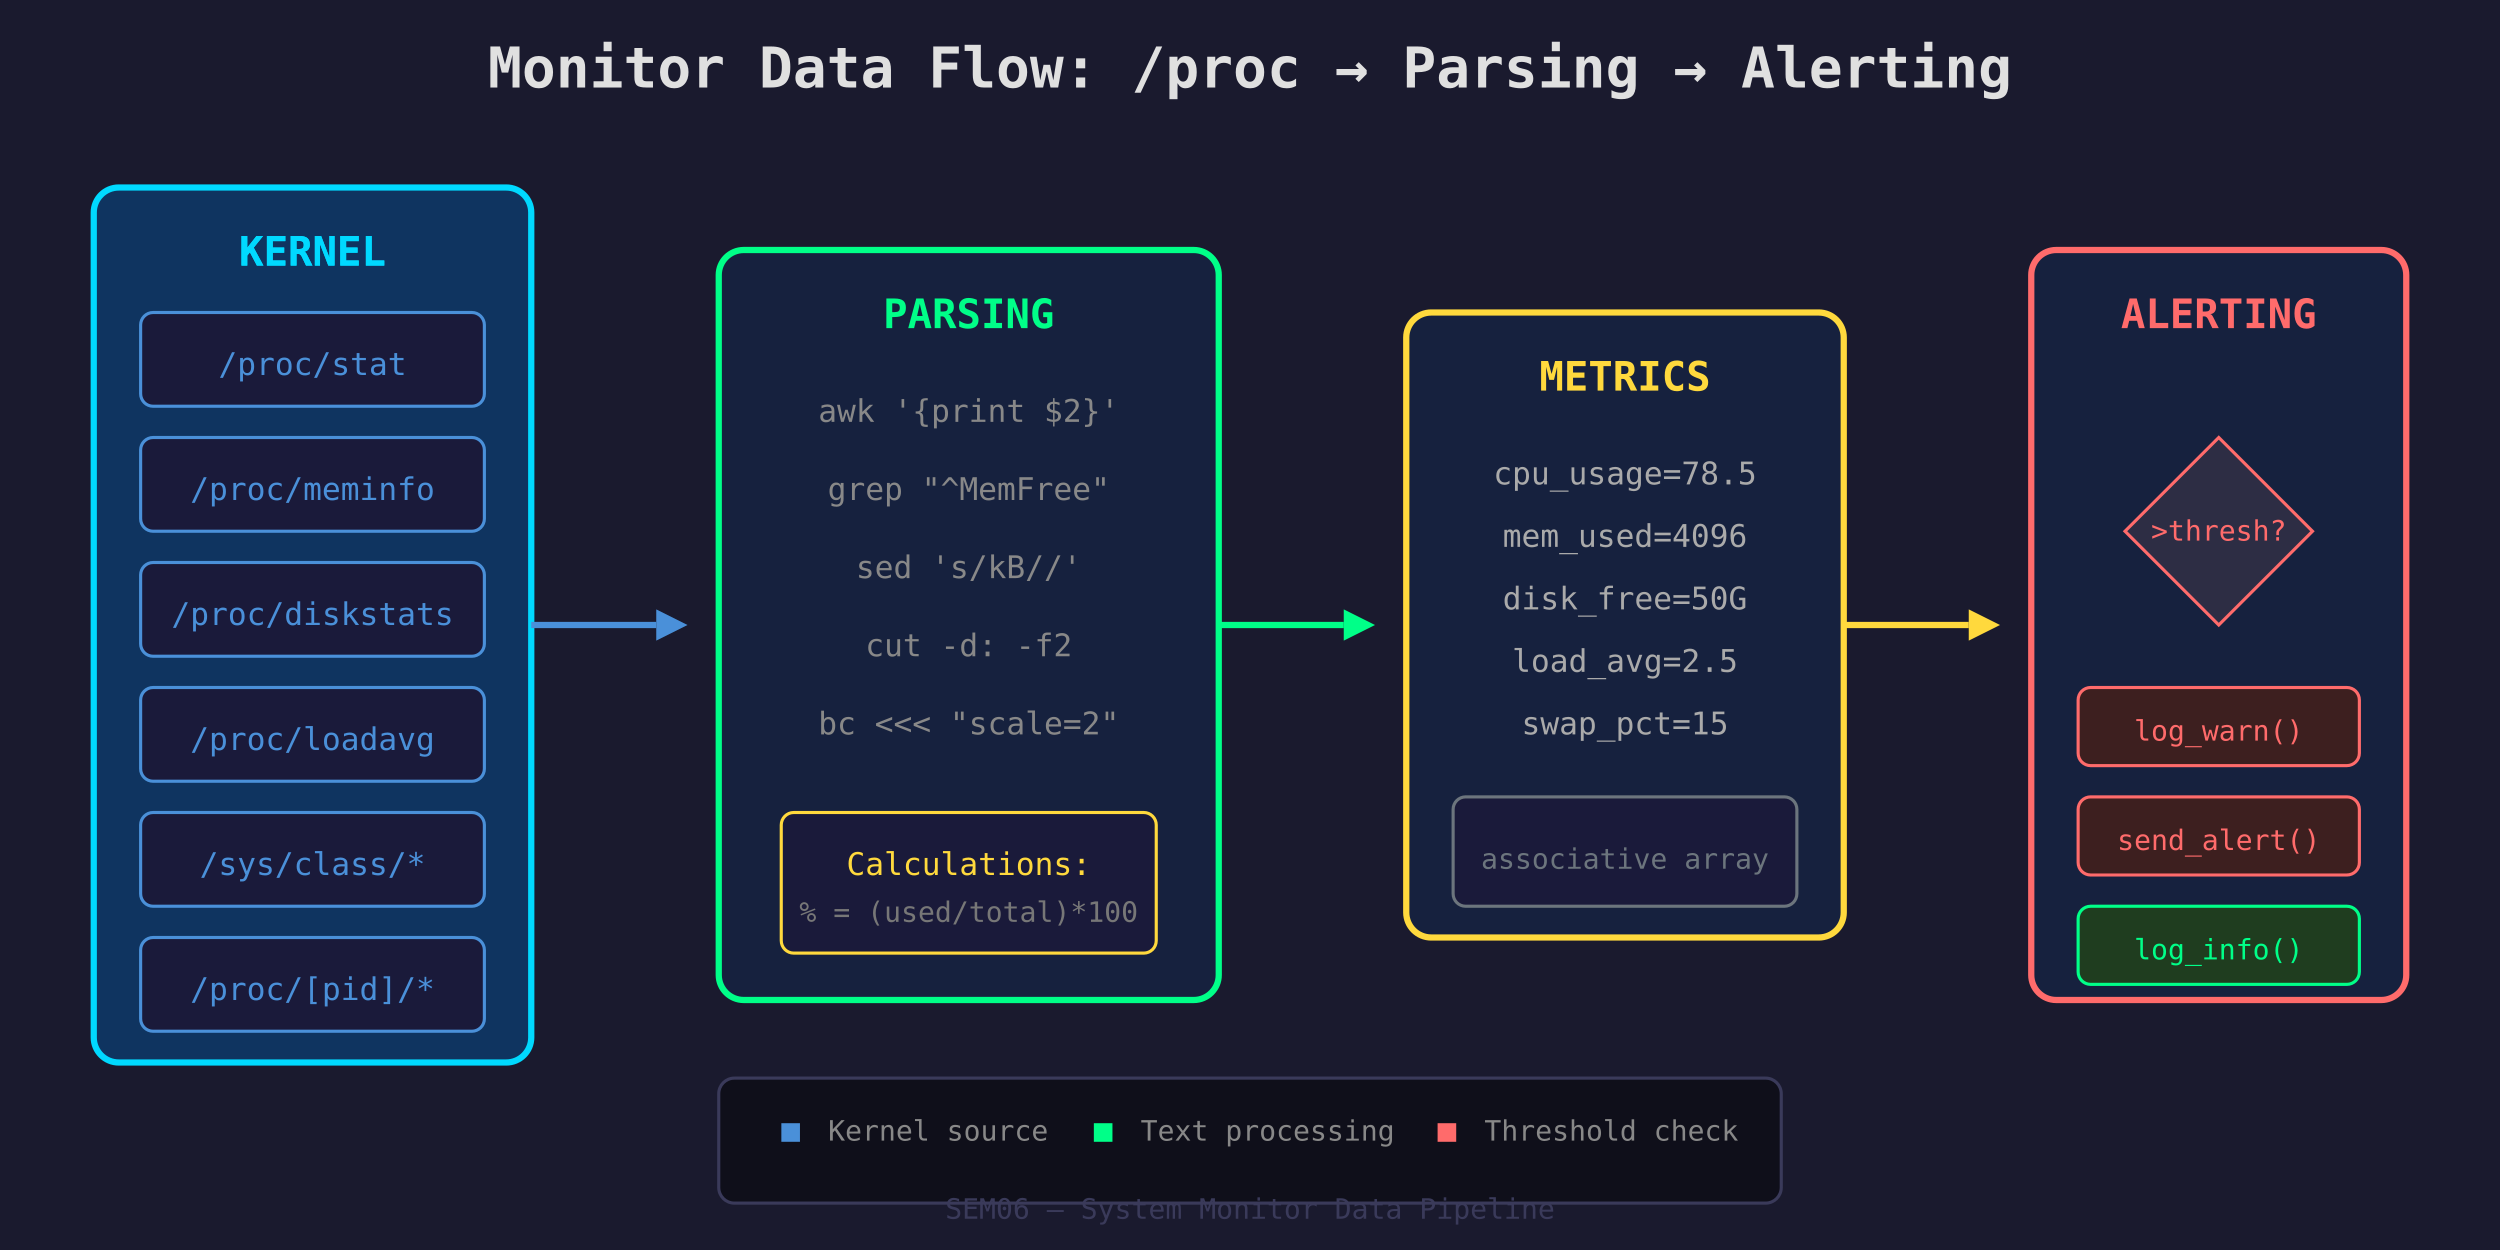
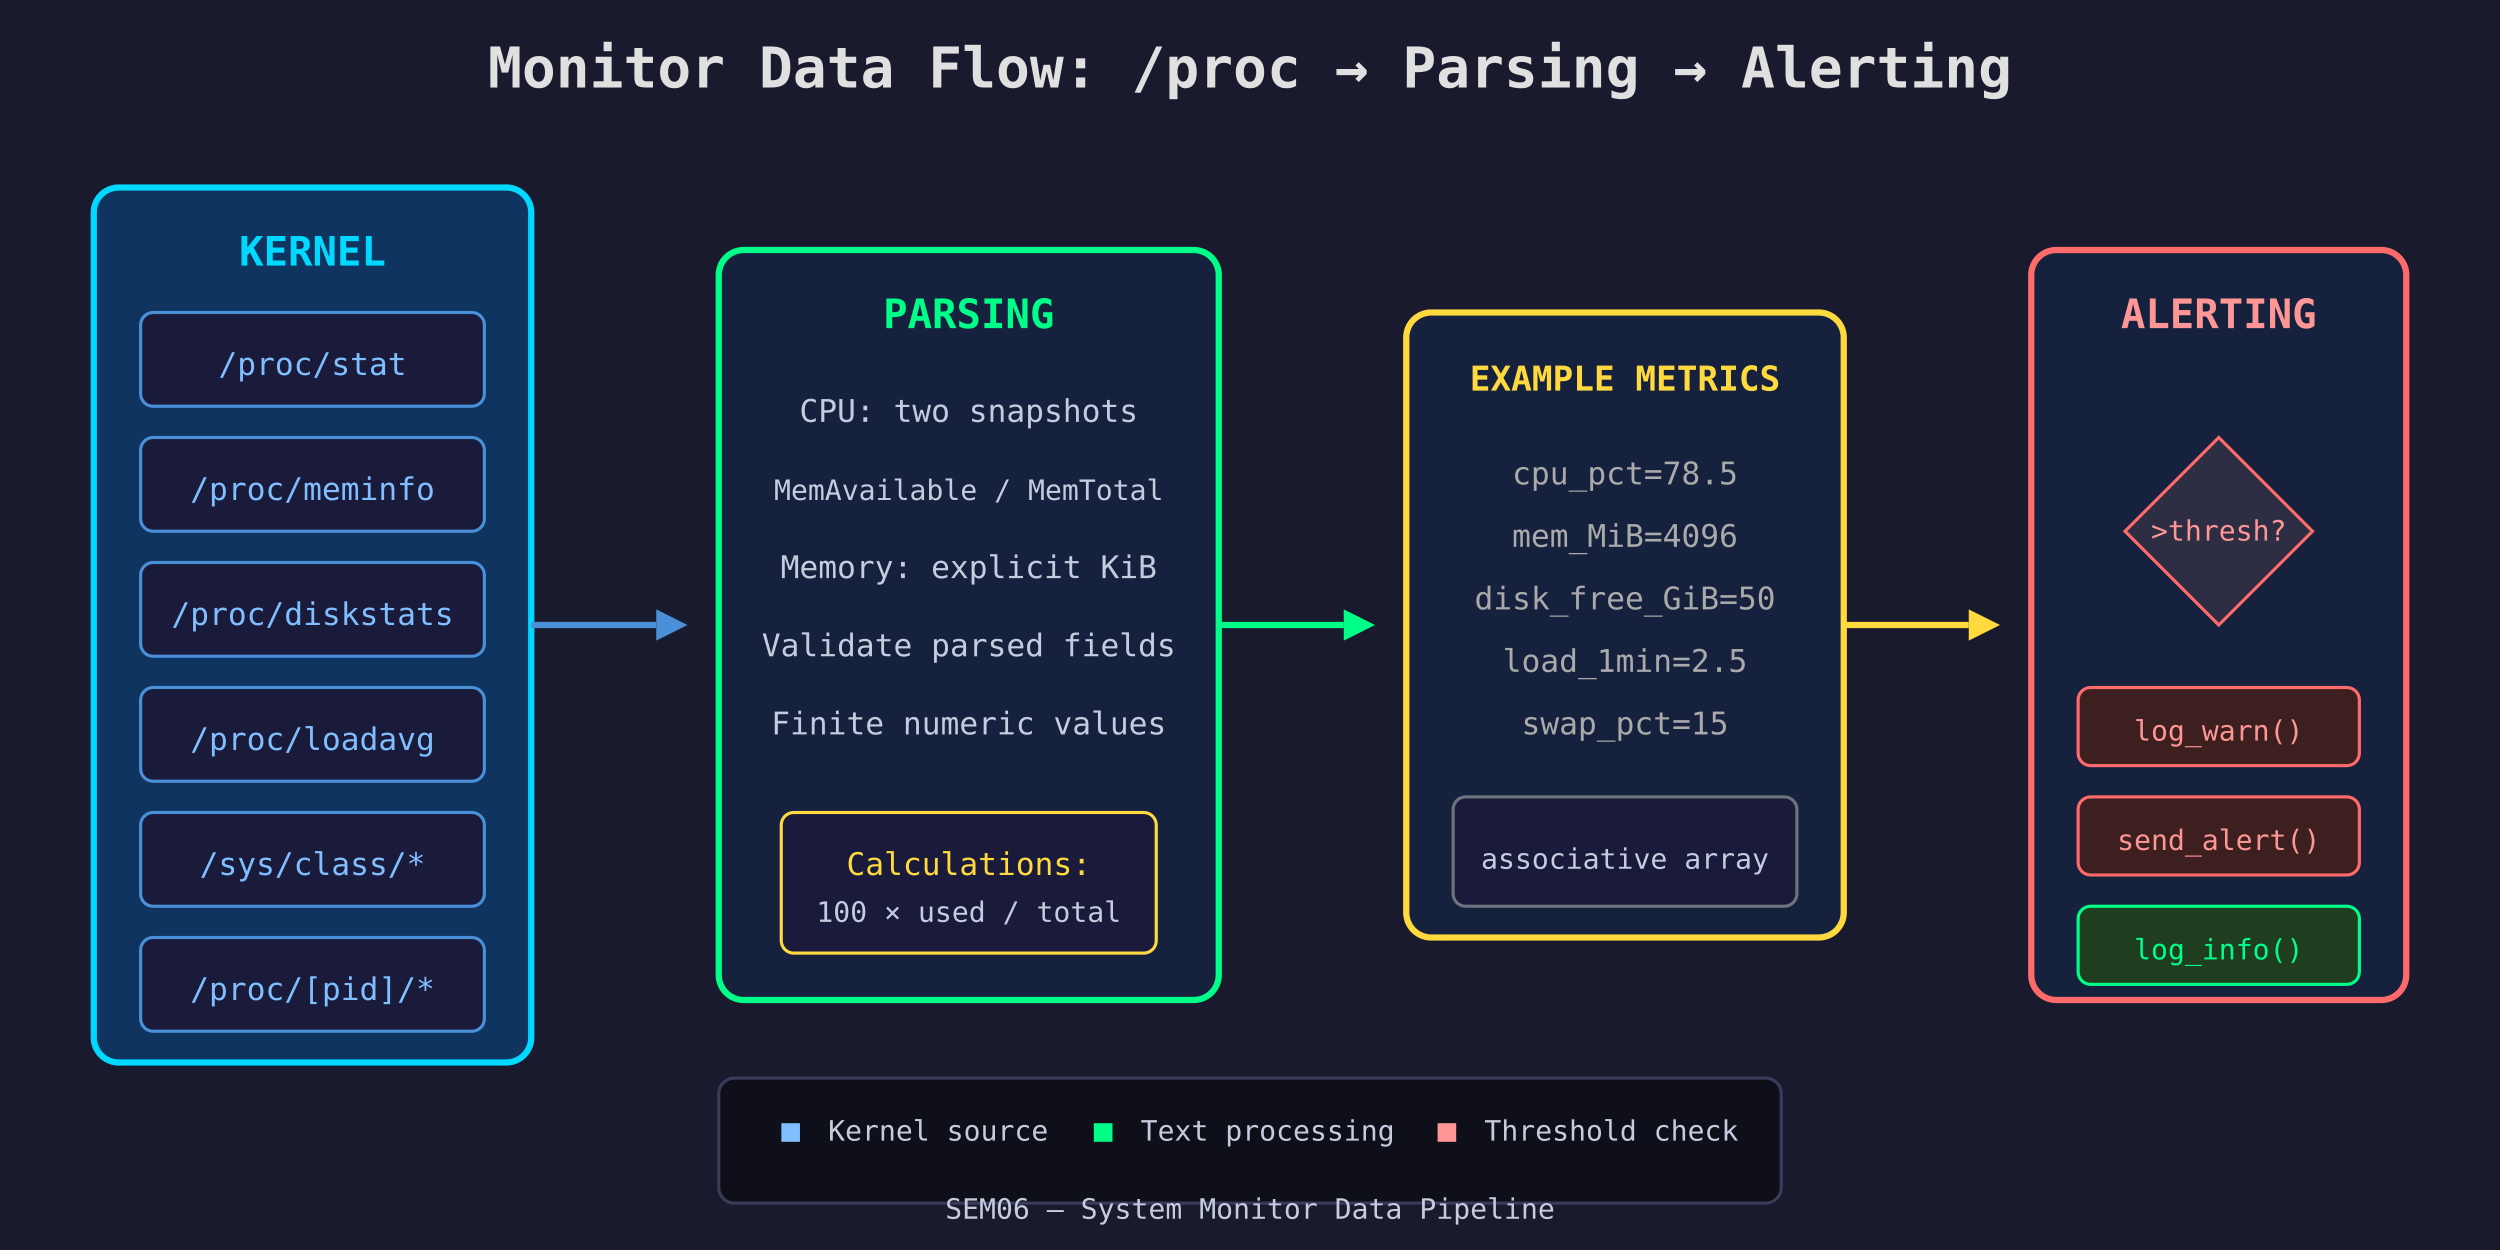
- <svg xmlns="http://www.w3.org/2000/svg" viewBox="0 0 800 400" font-family="Consolas, monospace">
+ <svg xmlns="http://www.w3.org/2000/svg" viewBox="0 0 800 400" font-family="Consolas, monospace" role="img" aria-labelledby="sem06-data_flow_monitor-title sem06-data_flow_monitor-desc" xml:lang="en">
  <rect width="800" height="400" fill="#1a1a2e" />
-   <text x="400" y="28" text-anchor="middle" fill="#e0e0e0" font-size="18" font-weight="bold">Monitor Data Flow: /proc → Parsing → Alerting</text>
+   <text x="400" y="28" text-anchor="middle" fill="#e0e0e0" font-size="18" font-weight="bold" id="SEM06_data_flow_monitor-text-4">Monitor Data Flow: /proc → Parsing → Alerting</text>
  <rect x="30" y="60" width="140" height="280" rx="8" fill="#0f3460" stroke="#00d9ff" stroke-width="2" />
-   <text x="100" y="85" text-anchor="middle" fill="#00d9ff" font-size="13" font-weight="bold">KERNEL</text>
-   <text x="100" y="85" text-anchor="middle" fill="#00d9ff" font-size="13" font-weight="bold">KERNEL</text>
+   <text x="100" y="85" text-anchor="middle" fill="#00d9ff" font-size="13" font-weight="bold" id="SEM06_data_flow_monitor-text-6">KERNEL</text>
  <rect x="45" y="100" width="110" height="30" rx="4" fill="#1a1a3a" stroke="#4a90d9" />
-   <text x="100" y="120" text-anchor="middle" fill="#4a90d9" font-size="10">/proc/stat</text>
+   <text x="100" y="120" text-anchor="middle" fill="#80bfff" font-size="10" id="SEM06_data_flow_monitor-text-8">/proc/stat</text>
  <rect x="45" y="140" width="110" height="30" rx="4" fill="#1a1a3a" stroke="#4a90d9" />
-   <text x="100" y="160" text-anchor="middle" fill="#4a90d9" font-size="10">/proc/meminfo</text>
+   <text x="100" y="160" text-anchor="middle" fill="#80bfff" font-size="10" id="SEM06_data_flow_monitor-text-10">/proc/meminfo</text>
  <rect x="45" y="180" width="110" height="30" rx="4" fill="#1a1a3a" stroke="#4a90d9" />
-   <text x="100" y="200" text-anchor="middle" fill="#4a90d9" font-size="10">/proc/diskstats</text>
+   <text x="100" y="200" text-anchor="middle" fill="#80bfff" font-size="10" id="SEM06_data_flow_monitor-text-12">/proc/diskstats</text>
  <rect x="45" y="220" width="110" height="30" rx="4" fill="#1a1a3a" stroke="#4a90d9" />
-   <text x="100" y="240" text-anchor="middle" fill="#4a90d9" font-size="10">/proc/loadavg</text>
+   <text x="100" y="240" text-anchor="middle" fill="#80bfff" font-size="10" id="SEM06_data_flow_monitor-text-14">/proc/loadavg</text>
  <rect x="45" y="260" width="110" height="30" rx="4" fill="#1a1a3a" stroke="#4a90d9" />
-   <text x="100" y="280" text-anchor="middle" fill="#4a90d9" font-size="10">/sys/class/*</text>
+   <text x="100" y="280" text-anchor="middle" fill="#80bfff" font-size="10" id="SEM06_data_flow_monitor-text-16">/sys/class/*</text>
  <rect x="45" y="300" width="110" height="30" rx="4" fill="#1a1a3a" stroke="#4a90d9" />
-   <text x="100" y="320" text-anchor="middle" fill="#4a90d9" font-size="10">/proc/[pid]/*</text>
+   <text x="100" y="320" text-anchor="middle" fill="#80bfff" font-size="10" id="SEM06_data_flow_monitor-text-18">/proc/[pid]/*</text>
  <line x1="170" y1="200" x2="210" y2="200" stroke="#4a90d9" stroke-width="2" />
  <polygon points="220,200 210,195 210,205" fill="#4a90d9" />
  <rect x="230" y="80" width="160" height="240" rx="8" fill="#16213e" stroke="#00ff88" stroke-width="2" />
-   <text x="310" y="105" text-anchor="middle" fill="#00ff88" font-size="13" font-weight="bold">PARSING</text>
-   <text x="310" y="135" text-anchor="middle" fill="#888" font-size="10">awk '{print $2}'</text>
-   <text x="310" y="160" text-anchor="middle" fill="#888" font-size="10">grep "^MemFree"</text>
-   <text x="310" y="185" text-anchor="middle" fill="#888" font-size="10">sed 's/kB//'</text>
-   <text x="310" y="210" text-anchor="middle" fill="#888" font-size="10">cut -d: -f2</text>
-   <text x="310" y="235" text-anchor="middle" fill="#888" font-size="10">bc &lt;&lt;&lt; "scale=2"</text>
+   <text x="310" y="105" text-anchor="middle" fill="#00ff88" font-size="13" font-weight="bold" id="SEM06_data_flow_monitor-text-22">PARSING</text>
+   <text x="310" y="135" text-anchor="middle" fill="#c4cddd" font-size="10" id="SEM06_data_flow_monitor-text-23">CPU: two snapshots</text>
+   <text x="310" y="160" text-anchor="middle" fill="#c4cddd" font-size="9" id="SEM06_data_flow_monitor-text-24">MemAvailable / MemTotal</text>
+   <text x="310" y="185" text-anchor="middle" fill="#c4cddd" font-size="10" id="SEM06_data_flow_monitor-text-25">Memory: explicit KiB</text>
+   <text x="310" y="210" text-anchor="middle" fill="#c4cddd" font-size="10" id="SEM06_data_flow_monitor-text-26">Validate parsed fields</text>
+   <text x="310" y="235" text-anchor="middle" fill="#c4cddd" font-size="10" id="SEM06_data_flow_monitor-text-27">Finite numeric values</text>
  <rect x="250" y="260" width="120" height="45" rx="4" fill="#1a1a3a" stroke="#ffd93d" />
-   <text x="310" y="280" text-anchor="middle" fill="#ffd93d" font-size="10">Calculations:</text>
-   <text x="310" y="295" text-anchor="middle" fill="#777" font-size="9">% = (used/total)*100</text>
+   <text x="310" y="280" text-anchor="middle" fill="#ffd93d" font-size="10" id="SEM06_data_flow_monitor-text-29">Calculations:</text>
+   <text x="310" y="295" text-anchor="middle" fill="#c4cddd" font-size="9" id="SEM06_data_flow_monitor-text-30">100 × used / total</text>
  <line x1="390" y1="200" x2="430" y2="200" stroke="#00ff88" stroke-width="2" />
  <polygon points="440,200 430,195 430,205" fill="#00ff88" />
  <rect x="450" y="100" width="140" height="200" rx="8" fill="#16213e" stroke="#ffd93d" stroke-width="2" />
-   <text x="520" y="125" text-anchor="middle" fill="#ffd93d" font-size="13" font-weight="bold">METRICS</text>
-   <text x="520" y="155" text-anchor="middle" fill="#aaa" font-size="10">cpu_usage=78.5</text>
-   <text x="520" y="175" text-anchor="middle" fill="#aaa" font-size="10">mem_used=4096</text>
-   <text x="520" y="195" text-anchor="middle" fill="#aaa" font-size="10">disk_free=50G</text>
-   <text x="520" y="215" text-anchor="middle" fill="#aaa" font-size="10">load_avg=2.5</text>
-   <text x="520" y="235" text-anchor="middle" fill="#aaa" font-size="10">swap_pct=15</text>
+   <text x="520" y="125" text-anchor="middle" fill="#ffd93d" font-size="11" font-weight="bold" id="SEM06_data_flow_monitor-text-34">EXAMPLE METRICS</text>
+   <text x="520" y="155" text-anchor="middle" fill="#aaa" font-size="10" id="SEM06_data_flow_monitor-text-35">cpu_pct=78.5</text>
+   <text x="520" y="175" text-anchor="middle" fill="#aaa" font-size="10" id="SEM06_data_flow_monitor-text-36">mem_MiB=4096</text>
+   <text x="520" y="195" text-anchor="middle" fill="#aaa" font-size="10" id="SEM06_data_flow_monitor-text-37">disk_free_GiB=50</text>
+   <text x="520" y="215" text-anchor="middle" fill="#aaa" font-size="10" id="SEM06_data_flow_monitor-text-38">load_1min=2.5</text>
+   <text x="520" y="235" text-anchor="middle" fill="#aaa" font-size="10" id="SEM06_data_flow_monitor-text-39">swap_pct=15</text>
  <rect x="465" y="255" width="110" height="35" rx="4" fill="#1a1a3a" stroke="#6c757d" />
-   <text x="520" y="278" text-anchor="middle" fill="#6c757d" font-size="9">associative array</text>
+   <text x="520" y="278" text-anchor="middle" fill="#c4cddd" font-size="9" id="SEM06_data_flow_monitor-text-41">associative array</text>
  <line x1="590" y1="200" x2="630" y2="200" stroke="#ffd93d" stroke-width="2" />
  <polygon points="640,200 630,195 630,205" fill="#ffd93d" />
  <rect x="650" y="80" width="120" height="240" rx="8" fill="#16213e" stroke="#ff6b6b" stroke-width="2" />
-   <text x="710" y="105" text-anchor="middle" fill="#ff6b6b" font-size="13" font-weight="bold">ALERTING</text>
+   <text x="710" y="105" text-anchor="middle" fill="#ff9696" font-size="13" font-weight="bold" id="SEM06_data_flow_monitor-text-45">ALERTING</text>
  <polygon points="710,140 680,170 710,200 740,170" fill="#2d2d44" stroke="#ff6b6b" />
-   <text x="710" y="173" text-anchor="middle" fill="#ff6b6b" font-size="9">&gt;thresh?</text>
+   <text x="710" y="173" text-anchor="middle" fill="#ff9696" font-size="9" id="SEM06_data_flow_monitor-text-47">&gt;thresh?</text>
  <rect x="665" y="220" width="90" height="25" rx="4" fill="#3d1f1f" stroke="#ff6b6b" />
-   <text x="710" y="237" text-anchor="middle" fill="#ff6b6b" font-size="9">log_warn()</text>
+   <text x="710" y="237" text-anchor="middle" fill="#ff9696" font-size="9" id="SEM06_data_flow_monitor-text-49">log_warn()</text>
  <rect x="665" y="255" width="90" height="25" rx="4" fill="#3d1f1f" stroke="#ff6b6b" />
-   <text x="710" y="272" text-anchor="middle" fill="#ff6b6b" font-size="9">send_alert()</text>
+   <text x="710" y="272" text-anchor="middle" fill="#ff9696" font-size="9" id="SEM06_data_flow_monitor-text-51">send_alert()</text>
  <rect x="665" y="290" width="90" height="25" rx="4" fill="#1f3d1f" stroke="#00ff88" />
-   <text x="710" y="307" text-anchor="middle" fill="#00ff88" font-size="9">log_info()</text>
+   <text x="710" y="307" text-anchor="middle" fill="#00ff88" font-size="9" id="SEM06_data_flow_monitor-text-53">log_info()</text>
  <rect x="230" y="345" width="340" height="40" rx="5" fill="#0f0f1a" stroke="#3a3a5a" />
-   <text x="250" y="365" fill="#4a90d9" font-size="10">■</text>
-   <text x="265" y="365" fill="#888" font-size="9">Kernel source</text>
-   <text x="350" y="365" fill="#00ff88" font-size="10">■</text>
-   <text x="365" y="365" fill="#888" font-size="9">Text processing</text>
-   <text x="460" y="365" fill="#ff6b6b" font-size="10">■</text>
-   <text x="475" y="365" fill="#888" font-size="9">Threshold check</text>
-   <text x="400" y="390" text-anchor="middle" fill="#3a3a5a" font-size="9">SEM06 — System Monitor Data Pipeline</text>
+   <text x="250" y="365" fill="#80bfff" font-size="10" id="SEM06_data_flow_monitor-text-55">■</text>
+   <text x="265" y="365" fill="#c4cddd" font-size="9" id="SEM06_data_flow_monitor-text-56">Kernel source</text>
+   <text x="350" y="365" fill="#00ff88" font-size="10" id="SEM06_data_flow_monitor-text-57">■</text>
+   <text x="365" y="365" fill="#c4cddd" font-size="9" id="SEM06_data_flow_monitor-text-58">Text processing</text>
+   <text x="460" y="365" fill="#ff9696" font-size="10" id="SEM06_data_flow_monitor-text-59">■</text>
+   <text x="475" y="365" fill="#c4cddd" font-size="9" id="SEM06_data_flow_monitor-text-60">Threshold check</text>
+   <text x="400" y="390" text-anchor="middle" fill="#c4cddd" font-size="9" id="SEM06_data_flow_monitor-text-61">SEM06 — System Monitor Data Pipeline</text>
</svg>
